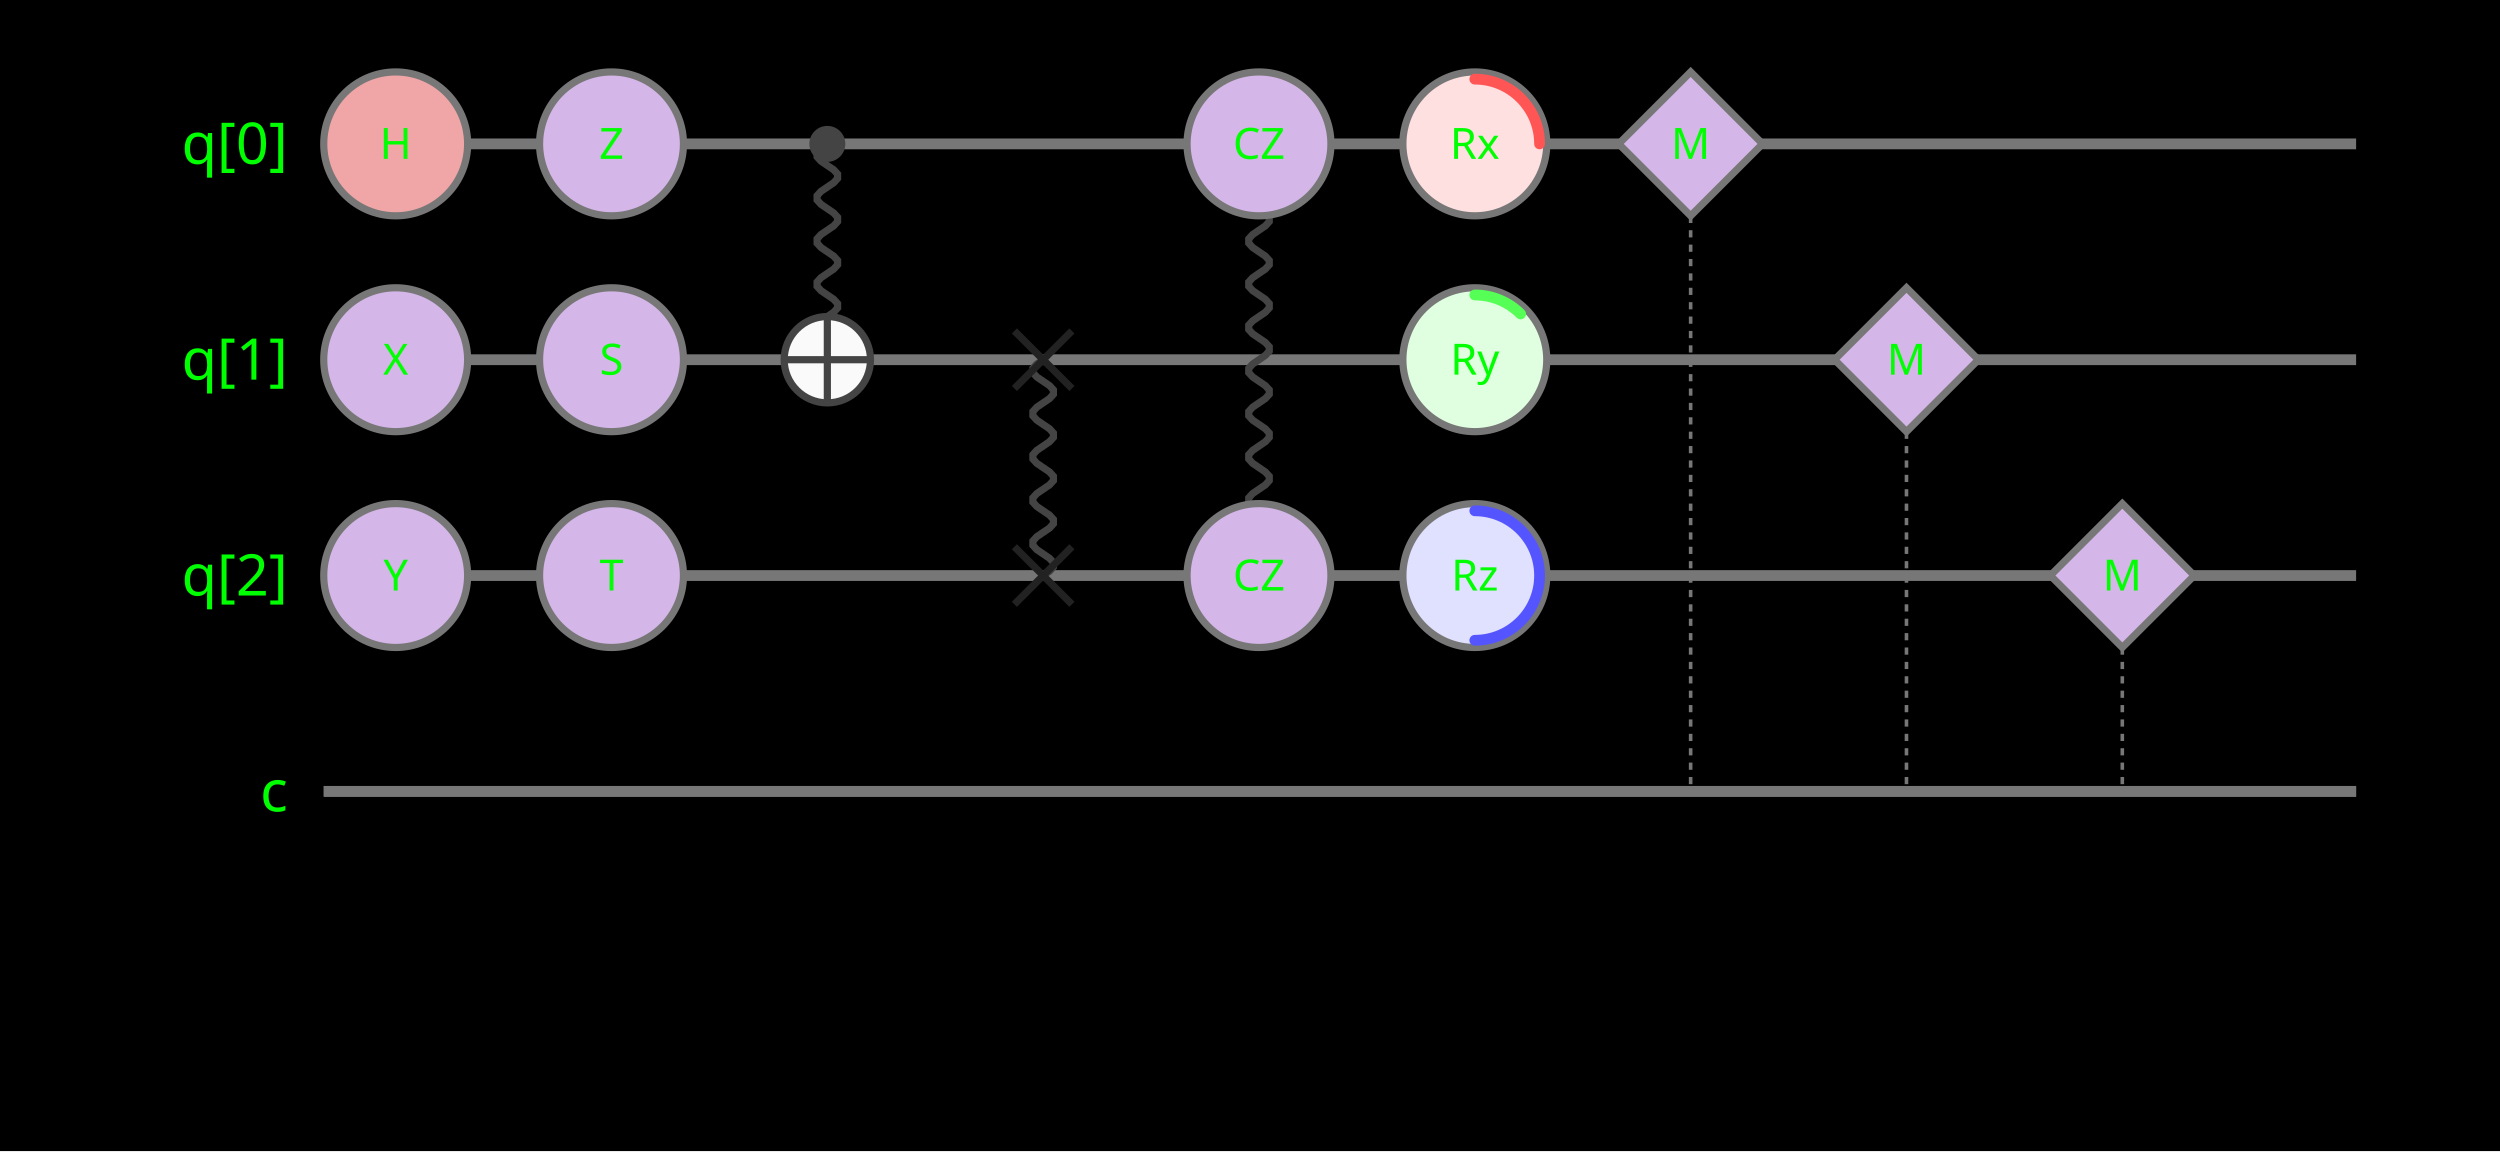
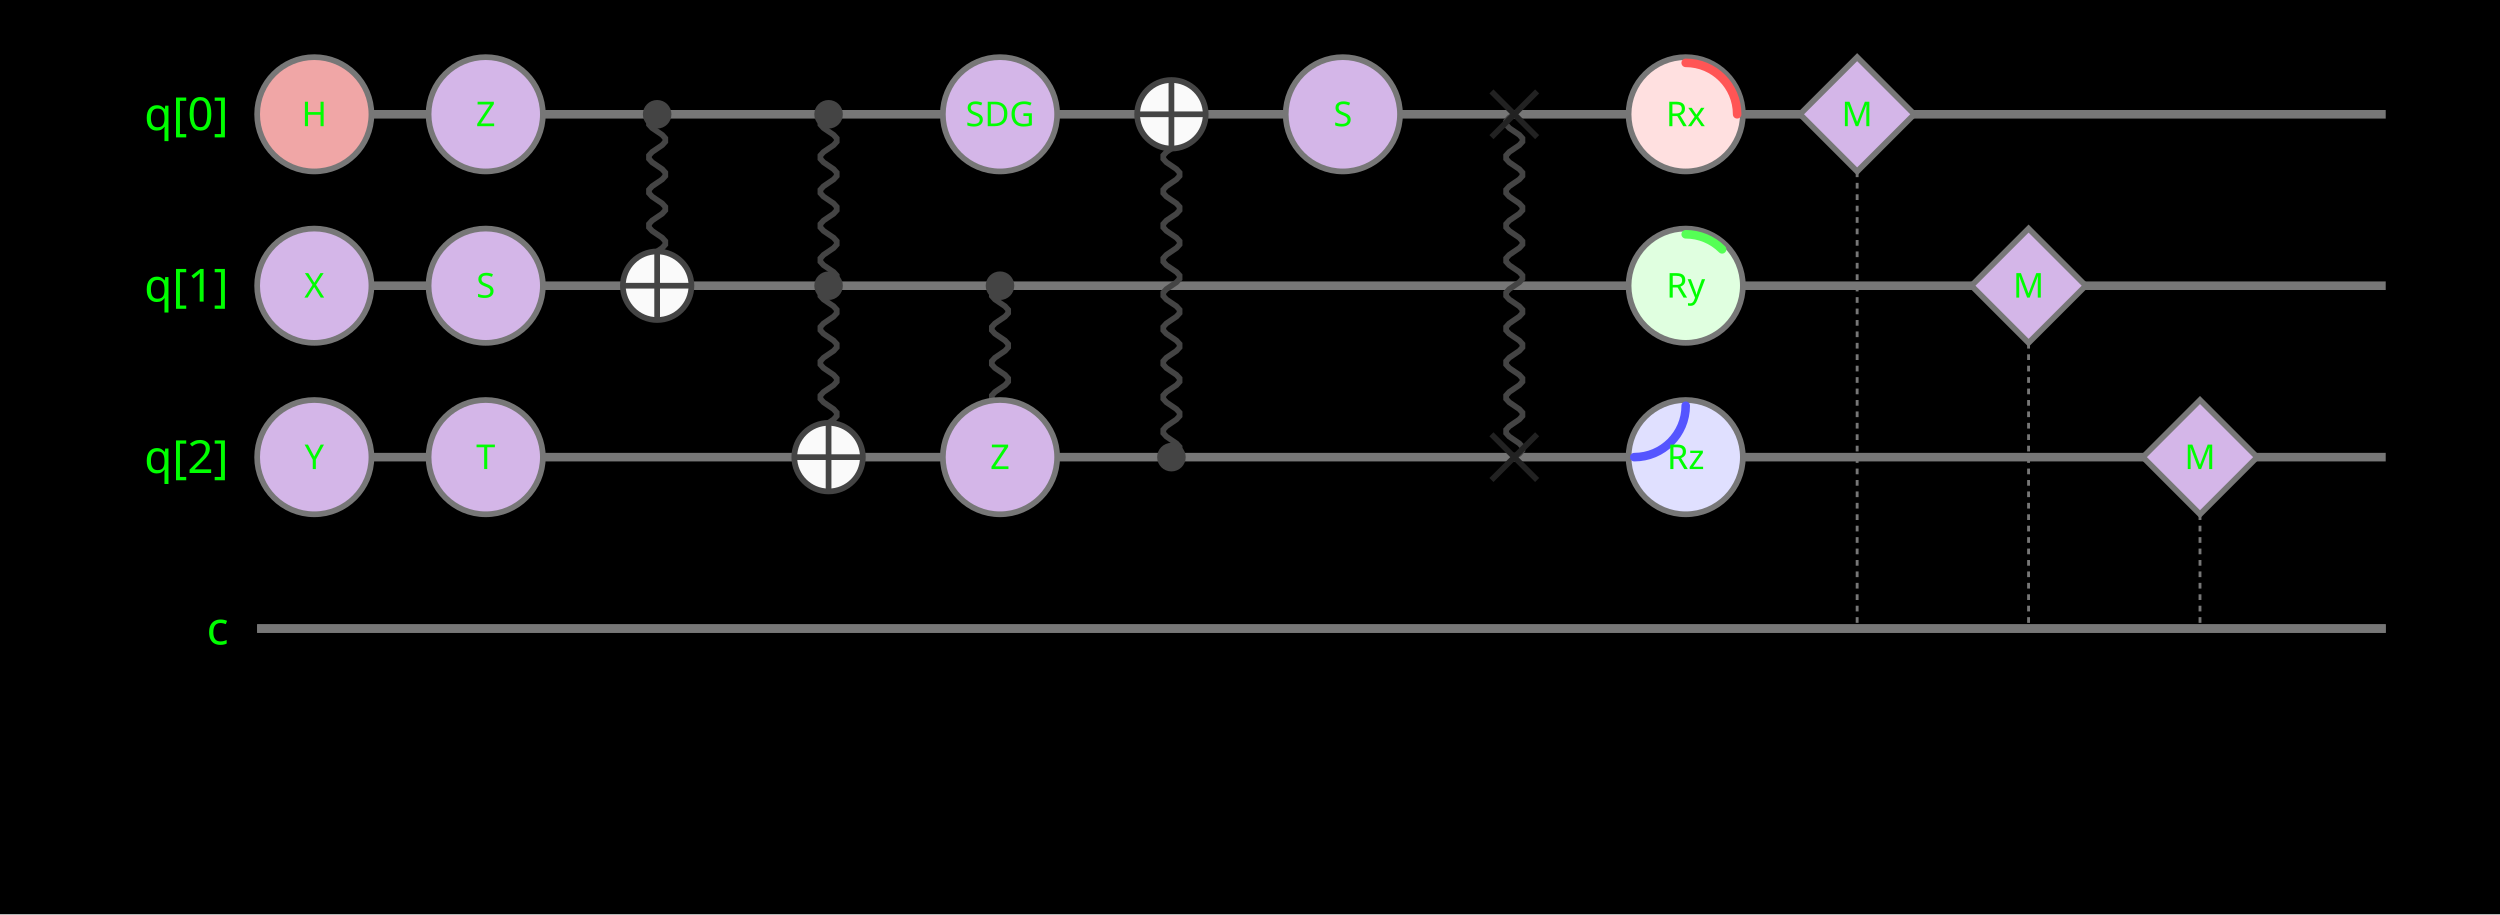
- <svg xmlns="http://www.w3.org/2000/svg" width="695.0" height="320" viewBox="0 0 695.0 320">
+ <svg xmlns="http://www.w3.org/2000/svg" width="875.0" height="320" viewBox="0 0 875.0 320">
  <rect width="100%" height="100%" fill="#000000" />
  <text x="80" y="220" fill="#00ff00" font-family="calibri" font-size="16" text-anchor="end" dominant-baseline="middle">c</text>
  <text x="80" y="40" fill="#00ff00" font-family="calibri" font-size="16" text-anchor="end" dominant-baseline="middle">q[0]</text>
  <text x="80" y="100" fill="#00ff00" font-family="calibri" font-size="16" text-anchor="end" dominant-baseline="middle">q[1]</text>
  <text x="80" y="160" fill="#00ff00" font-family="calibri" font-size="16" text-anchor="end" dominant-baseline="middle">q[2]</text>
-   <line x1="90" y1="40" x2="655.0" y2="40" stroke="#777777" stroke-width="3" stroke-dasharray="" />
-   <line x1="90" y1="100" x2="655.0" y2="100" stroke="#777777" stroke-width="3" stroke-dasharray="" />
-   <line x1="90" y1="160" x2="655.0" y2="160" stroke="#777777" stroke-width="3" stroke-dasharray="" />
-   <line x1="90" y1="220" x2="655.0" y2="220" stroke="#777777" stroke-width="3" stroke-dasharray="" />
-   <line x1="90" y1="220" x2="655.0" y2="220" stroke="#777777" stroke-width="3" stroke-dasharray="" />
+   <line x1="90" y1="40" x2="835.0" y2="40" stroke="#777777" stroke-width="3" stroke-dasharray="" />
+   <line x1="90" y1="100" x2="835.0" y2="100" stroke="#777777" stroke-width="3" stroke-dasharray="" />
+   <line x1="90" y1="160" x2="835.0" y2="160" stroke="#777777" stroke-width="3" stroke-dasharray="" />
+   <line x1="90" y1="220" x2="835.0" y2="220" stroke="#777777" stroke-width="3" stroke-dasharray="" />
+   <line x1="90" y1="220" x2="835.0" y2="220" stroke="#777777" stroke-width="3" stroke-dasharray="" />
  <path d="M 230.0 40.0 L 228.237 41.2 L 227.147 42.4 L 227.147 43.6 L 228.237 44.8 L 230.0 46.0 L 231.763 47.2 L 232.853 48.4 L 232.853 49.6 L 231.763 50.8 L 230.0 52.0 L 228.237 53.2 L 227.147 54.4 L 227.147 55.6 L 228.237 56.8 L 230.0 58.0 L 231.763 59.2 L 232.853 60.4 L 232.853 61.6 L 231.763 62.8 L 230.0 64.0 L 228.237 65.2 L 227.147 66.4 L 227.147 67.6 L 228.237 68.8 L 230.0 70.0 L 231.763 71.2 L 232.853 72.4 L 232.853 73.6 L 231.763 74.8 L 230.0 76.0 L 228.237 77.2 L 227.147 78.4 L 227.147 79.6 L 228.237 80.8 L 230.0 82.0 L 231.763 83.2 L 232.853 84.4 L 232.853 85.6 L 231.763 86.8 L 230.0 88.0 L 228.237 89.2 L 227.147 90.4 L 227.147 91.6 L 228.237 92.8 L 230.0 94.0 L 231.763 95.2 L 232.853 96.4 L 232.853 97.6 L 231.763 98.8 L 230 100.0" stroke="#444444" stroke-width="2" fill="none" stroke-dasharray="" />
-   <path d="M 290.0 100.0 L 288.237 101.2 L 287.147 102.4 L 287.147 103.6 L 288.237 104.8 L 290.0 106.0 L 291.763 107.2 L 292.853 108.4 L 292.853 109.6 L 291.763 110.8 L 290.0 112.0 L 288.237 113.2 L 287.147 114.4 L 287.147 115.6 L 288.237 116.8 L 290.0 118.0 L 291.763 119.2 L 292.853 120.4 L 292.853 121.6 L 291.763 122.8 L 290.0 124.0 L 288.237 125.2 L 287.147 126.4 L 287.147 127.6 L 288.237 128.8 L 290.0 130.0 L 291.763 131.2 L 292.853 132.4 L 292.853 133.6 L 291.763 134.8 L 290.0 136.0 L 288.237 137.2 L 287.147 138.4 L 287.147 139.6 L 288.237 140.8 L 290.0 142.0 L 291.763 143.2 L 292.853 144.4 L 292.853 145.6 L 291.763 146.8 L 290.0 148.0 L 288.237 149.2 L 287.147 150.4 L 287.147 151.6 L 288.237 152.8 L 290.0 154.0 L 291.763 155.2 L 292.853 156.4 L 292.853 157.6 L 291.763 158.8 L 290.0 160.0" stroke="#444444" stroke-width="2" fill="none" stroke-dasharray="" />
-   <path d="M 350.0 40.0 L 348.237 41.2 L 347.147 42.4 L 347.147 43.6 L 348.237 44.8 L 350.0 46.0 L 351.763 47.2 L 352.853 48.4 L 352.853 49.6 L 351.763 50.8 L 350.0 52.0 L 348.237 53.2 L 347.147 54.4 L 347.147 55.6 L 348.237 56.8 L 350.0 58.0 L 351.763 59.2 L 352.853 60.4 L 352.853 61.6 L 351.763 62.8 L 350.0 64.0 L 348.237 65.2 L 347.147 66.4 L 347.147 67.6 L 348.237 68.8 L 350.0 70.0 L 351.763 71.2 L 352.853 72.4 L 352.853 73.6 L 351.763 74.8 L 350.0 76.0 L 348.237 77.2 L 347.147 78.4 L 347.147 79.6 L 348.237 80.8 L 350.0 82.0 L 351.763 83.2 L 352.853 84.4 L 352.853 85.6 L 351.763 86.8 L 350.0 88.0 L 348.237 89.2 L 347.147 90.4 L 347.147 91.6 L 348.237 92.8 L 350.0 94.0 L 351.763 95.2 L 352.853 96.4 L 352.853 97.6 L 351.763 98.8 L 350.0 100.0 L 348.237 101.2 L 347.147 102.4 L 347.147 103.6 L 348.237 104.8 L 350.0 106.0 L 351.763 107.2 L 352.853 108.4 L 352.853 109.6 L 351.763 110.8 L 350.0 112.0 L 348.237 113.2 L 347.147 114.4 L 347.147 115.6 L 348.237 116.8 L 350.0 118.0 L 351.763 119.2 L 352.853 120.4 L 352.853 121.6 L 351.763 122.8 L 350.0 124.0 L 348.237 125.2 L 347.147 126.4 L 347.147 127.6 L 348.237 128.8 L 350.0 130.0 L 351.763 131.2 L 352.853 132.4 L 352.853 133.6 L 351.763 134.8 L 350.0 136.0 L 348.237 137.2 L 347.147 138.4 L 347.147 139.6 L 348.237 140.8 L 350.0 142.0 L 351.763 143.2 L 352.853 144.4 L 352.853 145.6 L 351.763 146.8 L 350.0 148.0 L 348.237 149.2 L 347.147 150.4 L 347.147 151.6 L 348.237 152.8 L 350.0 154.0 L 351.763 155.2 L 352.853 156.4 L 352.853 157.6 L 351.763 158.8 L 350 160.0" stroke="#444444" stroke-width="2" fill="none" stroke-dasharray="" />
-   <line x1="470.0" y1="40" x2="470.0" y2="220" stroke="#777777" stroke-width="1" stroke-dasharray="2,2" />
-   <line x1="530.0" y1="100" x2="530.0" y2="220" stroke="#777777" stroke-width="1" stroke-dasharray="2,2" />
-   <line x1="590.0" y1="160" x2="590.0" y2="220" stroke="#777777" stroke-width="1" stroke-dasharray="2,2" />
+   <path d="M 290.0 40.0 L 288.237 41.2 L 287.147 42.4 L 287.147 43.6 L 288.237 44.8 L 290.0 46.0 L 291.763 47.2 L 292.853 48.4 L 292.853 49.6 L 291.763 50.8 L 290.0 52.0 L 288.237 53.2 L 287.147 54.4 L 287.147 55.6 L 288.237 56.8 L 290.0 58.0 L 291.763 59.2 L 292.853 60.4 L 292.853 61.6 L 291.763 62.8 L 290.0 64.0 L 288.237 65.2 L 287.147 66.4 L 287.147 67.6 L 288.237 68.8 L 290.0 70.0 L 291.763 71.2 L 292.853 72.4 L 292.853 73.6 L 291.763 74.8 L 290.0 76.0 L 288.237 77.2 L 287.147 78.4 L 287.147 79.6 L 288.237 80.8 L 290.0 82.0 L 291.763 83.2 L 292.853 84.4 L 292.853 85.6 L 291.763 86.8 L 290.0 88.0 L 288.237 89.2 L 287.147 90.4 L 287.147 91.6 L 288.237 92.8 L 290.0 94.0 L 291.763 95.2 L 292.853 96.4 L 292.853 97.6 L 291.763 98.8 L 290.0 100.0 L 288.237 101.2 L 287.147 102.4 L 287.147 103.6 L 288.237 104.8 L 290.0 106.0 L 291.763 107.2 L 292.853 108.4 L 292.853 109.6 L 291.763 110.8 L 290.0 112.0 L 288.237 113.2 L 287.147 114.4 L 287.147 115.6 L 288.237 116.8 L 290.0 118.0 L 291.763 119.2 L 292.853 120.4 L 292.853 121.6 L 291.763 122.8 L 290.0 124.0 L 288.237 125.2 L 287.147 126.4 L 287.147 127.6 L 288.237 128.8 L 290.0 130.0 L 291.763 131.2 L 292.853 132.4 L 292.853 133.6 L 291.763 134.8 L 290.0 136.0 L 288.237 137.2 L 287.147 138.4 L 287.147 139.6 L 288.237 140.8 L 290.0 142.0 L 291.763 143.2 L 292.853 144.4 L 292.853 145.6 L 291.763 146.8 L 290.0 148.0 L 288.237 149.2 L 287.147 150.4 L 287.147 151.6 L 288.237 152.8 L 290.0 154.0 L 291.763 155.2 L 292.853 156.4 L 292.853 157.6 L 291.763 158.8 L 290 160.0" stroke="#444444" stroke-width="2" fill="none" stroke-dasharray="" />
+   <path d="M 350.0 100.0 L 348.237 101.2 L 347.147 102.4 L 347.147 103.6 L 348.237 104.8 L 350.0 106.0 L 351.763 107.2 L 352.853 108.4 L 352.853 109.6 L 351.763 110.8 L 350.0 112.0 L 348.237 113.2 L 347.147 114.4 L 347.147 115.6 L 348.237 116.8 L 350.0 118.0 L 351.763 119.2 L 352.853 120.4 L 352.853 121.6 L 351.763 122.8 L 350.0 124.0 L 348.237 125.2 L 347.147 126.4 L 347.147 127.6 L 348.237 128.8 L 350.0 130.0 L 351.763 131.2 L 352.853 132.4 L 352.853 133.6 L 351.763 134.8 L 350.0 136.0 L 348.237 137.2 L 347.147 138.4 L 347.147 139.6 L 348.237 140.8 L 350.0 142.0 L 351.763 143.2 L 352.853 144.4 L 352.853 145.6 L 351.763 146.8 L 350.0 148.0 L 348.237 149.2 L 347.147 150.4 L 347.147 151.6 L 348.237 152.8 L 350.0 154.0 L 351.763 155.2 L 352.853 156.4 L 352.853 157.6 L 351.763 158.8 L 350.0 160.0" stroke="#444444" stroke-width="2" fill="none" stroke-dasharray="" />
+   <path d="M 410.0 40.0 L 408.237 41.2 L 407.147 42.4 L 407.147 43.6 L 408.237 44.8 L 410.0 46.0 L 411.763 47.2 L 412.853 48.4 L 412.853 49.6 L 411.763 50.8 L 410.0 52.0 L 408.237 53.2 L 407.147 54.4 L 407.147 55.6 L 408.237 56.8 L 410.0 58.0 L 411.763 59.2 L 412.853 60.4 L 412.853 61.6 L 411.763 62.8 L 410.0 64.0 L 408.237 65.2 L 407.147 66.4 L 407.147 67.6 L 408.237 68.8 L 410.0 70.0 L 411.763 71.2 L 412.853 72.4 L 412.853 73.6 L 411.763 74.8 L 410.0 76.0 L 408.237 77.2 L 407.147 78.4 L 407.147 79.6 L 408.237 80.8 L 410.0 82.0 L 411.763 83.2 L 412.853 84.4 L 412.853 85.6 L 411.763 86.8 L 410.0 88.0 L 408.237 89.2 L 407.147 90.4 L 407.147 91.6 L 408.237 92.8 L 410.0 94.0 L 411.763 95.2 L 412.853 96.4 L 412.853 97.6 L 411.763 98.8 L 410.0 100.0 L 408.237 101.2 L 407.147 102.4 L 407.147 103.6 L 408.237 104.8 L 410.0 106.0 L 411.763 107.2 L 412.853 108.4 L 412.853 109.6 L 411.763 110.8 L 410.0 112.0 L 408.237 113.2 L 407.147 114.4 L 407.147 115.6 L 408.237 116.8 L 410.0 118.0 L 411.763 119.2 L 412.853 120.4 L 412.853 121.6 L 411.763 122.8 L 410.0 124.0 L 408.237 125.2 L 407.147 126.4 L 407.147 127.6 L 408.237 128.8 L 410.0 130.0 L 411.763 131.2 L 412.853 132.4 L 412.853 133.6 L 411.763 134.8 L 410.0 136.0 L 408.237 137.2 L 407.147 138.4 L 407.147 139.6 L 408.237 140.8 L 410.0 142.0 L 411.763 143.2 L 412.853 144.4 L 412.853 145.6 L 411.763 146.8 L 410.0 148.0 L 408.237 149.2 L 407.147 150.4 L 407.147 151.6 L 408.237 152.8 L 410.0 154.0 L 411.763 155.2 L 412.853 156.4 L 412.853 157.6 L 411.763 158.8 L 410 160.0" stroke="#444444" stroke-width="2" fill="none" stroke-dasharray="" />
+   <path d="M 530.0 40.0 L 528.237 41.2 L 527.147 42.4 L 527.147 43.6 L 528.237 44.8 L 530.0 46.0 L 531.763 47.2 L 532.853 48.4 L 532.853 49.6 L 531.763 50.8 L 530.0 52.0 L 528.237 53.2 L 527.147 54.4 L 527.147 55.6 L 528.237 56.8 L 530.0 58.0 L 531.763 59.2 L 532.853 60.4 L 532.853 61.6 L 531.763 62.8 L 530.0 64.0 L 528.237 65.2 L 527.147 66.4 L 527.147 67.6 L 528.237 68.8 L 530.0 70.0 L 531.763 71.2 L 532.853 72.4 L 532.853 73.6 L 531.763 74.8 L 530.0 76.0 L 528.237 77.2 L 527.147 78.4 L 527.147 79.6 L 528.237 80.8 L 530.0 82.0 L 531.763 83.2 L 532.853 84.4 L 532.853 85.6 L 531.763 86.8 L 530.0 88.0 L 528.237 89.2 L 527.147 90.4 L 527.147 91.6 L 528.237 92.8 L 530.0 94.0 L 531.763 95.2 L 532.853 96.4 L 532.853 97.6 L 531.763 98.8 L 530.0 100.0 L 528.237 101.2 L 527.147 102.4 L 527.147 103.6 L 528.237 104.8 L 530.0 106.0 L 531.763 107.2 L 532.853 108.4 L 532.853 109.6 L 531.763 110.8 L 530.0 112.0 L 528.237 113.2 L 527.147 114.4 L 527.147 115.6 L 528.237 116.8 L 530.0 118.0 L 531.763 119.2 L 532.853 120.4 L 532.853 121.6 L 531.763 122.8 L 530.0 124.0 L 528.237 125.2 L 527.147 126.4 L 527.147 127.6 L 528.237 128.8 L 530.0 130.0 L 531.763 131.2 L 532.853 132.4 L 532.853 133.6 L 531.763 134.8 L 530.0 136.0 L 528.237 137.2 L 527.147 138.4 L 527.147 139.6 L 528.237 140.8 L 530.0 142.0 L 531.763 143.2 L 532.853 144.4 L 532.853 145.6 L 531.763 146.8 L 530.0 148.0 L 528.237 149.2 L 527.147 150.4 L 527.147 151.6 L 528.237 152.8 L 530.0 154.0 L 531.763 155.2 L 532.853 156.4 L 532.853 157.6 L 531.763 158.8 L 530.0 160.0" stroke="#444444" stroke-width="2" fill="none" stroke-dasharray="" />
+   <line x1="650.0" y1="40" x2="650.0" y2="220" stroke="#777777" stroke-width="1" stroke-dasharray="2,2" />
+   <line x1="710.0" y1="100" x2="710.0" y2="220" stroke="#777777" stroke-width="1" stroke-dasharray="2,2" />
+   <line x1="770.0" y1="160" x2="770.0" y2="220" stroke="#777777" stroke-width="1" stroke-dasharray="2,2" />
  <circle cx="110.0" cy="40" r="20" fill="#f0a6a6" stroke="#777777" stroke-width="2" />
  <text x="110.0" y="40" fill="#00ff00" font-family="sans-serif" font-size="12" text-anchor="middle" dominant-baseline="middle">H</text>
  <circle cx="110.0" cy="100" r="20" fill="#d4b6e8" stroke="#777777" stroke-width="2" />
  <text x="110.0" y="100" fill="#00ff00" font-family="sans-serif" font-size="12" text-anchor="middle" dominant-baseline="middle">X</text>
  <circle cx="110.0" cy="160" r="20" fill="#d4b6e8" stroke="#777777" stroke-width="2" />
  <text x="110.0" y="160" fill="#00ff00" font-family="sans-serif" font-size="12" text-anchor="middle" dominant-baseline="middle">Y</text>
  <circle cx="170.0" cy="40" r="20" fill="#d4b6e8" stroke="#777777" stroke-width="2" />
  <text x="170.0" y="40" fill="#00ff00" font-family="sans-serif" font-size="12" text-anchor="middle" dominant-baseline="middle">Z</text>
  <circle cx="170.0" cy="100" r="20" fill="#d4b6e8" stroke="#777777" stroke-width="2" />
  <text x="170.0" y="100" fill="#00ff00" font-family="sans-serif" font-size="12" text-anchor="middle" dominant-baseline="middle">S</text>
  <circle cx="170.0" cy="160" r="20" fill="#d4b6e8" stroke="#777777" stroke-width="2" />
  <text x="170.0" y="160" fill="#00ff00" font-family="sans-serif" font-size="12" text-anchor="middle" dominant-baseline="middle">T</text>
  <circle cx="230.0" cy="40" r="5" fill="#444444" stroke="none" stroke-width="1" />
  <circle cx="230.0" cy="100" r="12" fill="#fafafa" stroke="#444444" stroke-width="2" />
  <line x1="218.0" y1="100" x2="242.0" y2="100" stroke="#444444" stroke-width="2" />
  <line x1="230.0" y1="88" x2="230.0" y2="112" stroke="#444444" stroke-width="2" />
-   <line x1="282.0" y1="92" x2="298.0" y2="108" stroke="#222222" stroke-width="2" stroke-dasharray="" />
-   <line x1="282.0" y1="108" x2="298.0" y2="92" stroke="#222222" stroke-width="2" stroke-dasharray="" />
-   <line x1="282.0" y1="152" x2="298.0" y2="168" stroke="#222222" stroke-width="2" stroke-dasharray="" />
-   <line x1="282.0" y1="168" x2="298.0" y2="152" stroke="#222222" stroke-width="2" stroke-dasharray="" />
+   <circle cx="290.0" cy="40" r="5" fill="#444444" stroke="none" stroke-width="1" />
+   <circle cx="290.0" cy="100" r="5" fill="#444444" stroke="none" stroke-width="1" />
+   <circle cx="290.0" cy="160" r="12" fill="#fafafa" stroke="#444444" stroke-width="2" />
+   <line x1="278.0" y1="160" x2="302.0" y2="160" stroke="#444444" stroke-width="2" />
+   <line x1="290.0" y1="148" x2="290.0" y2="172" stroke="#444444" stroke-width="2" />
+   <circle cx="350.0" cy="100" r="5" fill="#444444" stroke="none" stroke-width="1" />
+   <circle cx="350.0" cy="160" r="20" fill="#d4b6e8" stroke="#777777" stroke-width="2" />
+   <text x="350.0" y="160" fill="#00ff00" font-family="sans-serif" font-size="12" text-anchor="middle" dominant-baseline="middle">Z</text>
  <circle cx="350.0" cy="40" r="20" fill="#d4b6e8" stroke="#777777" stroke-width="2" />
-   <text x="350.0" y="40" fill="#00ff00" font-family="sans-serif" font-size="12" text-anchor="middle" dominant-baseline="middle">CZ</text>
-   <circle cx="350.0" cy="160" r="20" fill="#d4b6e8" stroke="#777777" stroke-width="2" />
-   <text x="350.0" y="160" fill="#00ff00" font-family="sans-serif" font-size="12" text-anchor="middle" dominant-baseline="middle">CZ</text>
-   <circle cx="410.0" cy="40" r="20" fill="#ffe0e0" stroke="#777777" stroke-width="2" />
-   <path d="M 410.0 22.0 A 18 18 0 0 1 428.0 40.0" fill="none" stroke="#ff5555" stroke-width="3" stroke-linecap="round" />
-   <text x="410.0" y="40" fill="#00ff00" font-family="sans-serif" font-size="12" text-anchor="middle" dominant-baseline="middle">Rx</text>
-   <circle cx="410.0" cy="100" r="20" fill="#e0ffe0" stroke="#777777" stroke-width="2" />
-   <path d="M 410.0 82.0 A 18 18 0 0 1 422.728 87.272" fill="none" stroke="#55ff55" stroke-width="3" stroke-linecap="round" />
-   <text x="410.0" y="100" fill="#00ff00" font-family="sans-serif" font-size="12" text-anchor="middle" dominant-baseline="middle">Ry</text>
-   <circle cx="410.0" cy="160" r="20" fill="#e0e0ff" stroke="#777777" stroke-width="2" />
-   <path d="M 410.0 142.0 A 18 18 0 0 1 410.0 178.0" fill="none" stroke="#5555ff" stroke-width="3" stroke-linecap="round" />
-   <text x="410.0" y="160" fill="#00ff00" font-family="sans-serif" font-size="12" text-anchor="middle" dominant-baseline="middle">Rz</text>
-   <polygon points="470.0,20 490.0,40 470.0,60 450.0,40" fill="#d4b6e8" stroke="#777777" stroke-width="2" />
-   <text x="470.0" y="40" fill="#00ff00" font-family="sans-serif" font-size="12" text-anchor="middle" dominant-baseline="middle">M</text>
-   <polygon points="530.0,80 550.0,100 530.0,120 510.0,100" fill="#d4b6e8" stroke="#777777" stroke-width="2" />
-   <text x="530.0" y="100" fill="#00ff00" font-family="sans-serif" font-size="12" text-anchor="middle" dominant-baseline="middle">M</text>
-   <polygon points="590.0,140 610.0,160 590.0,180 570.0,160" fill="#d4b6e8" stroke="#777777" stroke-width="2" />
-   <text x="590.0" y="160" fill="#00ff00" font-family="sans-serif" font-size="12" text-anchor="middle" dominant-baseline="middle">M</text>
+   <text x="350.0" y="40" fill="#00ff00" font-family="sans-serif" font-size="12" text-anchor="middle" dominant-baseline="middle">SDG</text>
+   <circle cx="410.0" cy="160" r="5" fill="#444444" stroke="none" stroke-width="1" />
+   <circle cx="410.0" cy="40" r="12" fill="#fafafa" stroke="#444444" stroke-width="2" />
+   <line x1="398.0" y1="40" x2="422.0" y2="40" stroke="#444444" stroke-width="2" />
+   <line x1="410.0" y1="28" x2="410.0" y2="52" stroke="#444444" stroke-width="2" />
+   <circle cx="470.0" cy="40" r="20" fill="#d4b6e8" stroke="#777777" stroke-width="2" />
+   <text x="470.0" y="40" fill="#00ff00" font-family="sans-serif" font-size="12" text-anchor="middle" dominant-baseline="middle">S</text>
+   <line x1="522.0" y1="32" x2="538.0" y2="48" stroke="#222222" stroke-width="2" stroke-dasharray="" />
+   <line x1="522.0" y1="48" x2="538.0" y2="32" stroke="#222222" stroke-width="2" stroke-dasharray="" />
+   <line x1="522.0" y1="152" x2="538.0" y2="168" stroke="#222222" stroke-width="2" stroke-dasharray="" />
+   <line x1="522.0" y1="168" x2="538.0" y2="152" stroke="#222222" stroke-width="2" stroke-dasharray="" />
+   <circle cx="590.0" cy="40" r="20" fill="#ffe0e0" stroke="#777777" stroke-width="2" />
+   <path d="M 590.0 22.0 A 18 18 0 0 1 608.0 40.0" fill="none" stroke="#ff5555" stroke-width="3" stroke-linecap="round" />
+   <text x="590.0" y="40" fill="#00ff00" font-family="sans-serif" font-size="12" text-anchor="middle" dominant-baseline="middle">Rx</text>
+   <circle cx="590.0" cy="100" r="20" fill="#e0ffe0" stroke="#777777" stroke-width="2" />
+   <path d="M 590.0 82.0 A 18 18 0 0 1 602.728 87.272" fill="none" stroke="#55ff55" stroke-width="3" stroke-linecap="round" />
+   <text x="590.0" y="100" fill="#00ff00" font-family="sans-serif" font-size="12" text-anchor="middle" dominant-baseline="middle">Ry</text>
+   <circle cx="590.0" cy="160" r="20" fill="#e0e0ff" stroke="#777777" stroke-width="2" />
+   <path d="M 590.0 142.0 A 18 18 0 0 1 572.0 160.0" fill="none" stroke="#5555ff" stroke-width="3" stroke-linecap="round" />
+   <text x="590.0" y="160" fill="#00ff00" font-family="sans-serif" font-size="12" text-anchor="middle" dominant-baseline="middle">Rz</text>
+   <polygon points="650.0,20 670.0,40 650.0,60 630.0,40" fill="#d4b6e8" stroke="#777777" stroke-width="2" />
+   <text x="650.0" y="40" fill="#00ff00" font-family="sans-serif" font-size="12" text-anchor="middle" dominant-baseline="middle">M</text>
+   <polygon points="710.0,80 730.0,100 710.0,120 690.0,100" fill="#d4b6e8" stroke="#777777" stroke-width="2" />
+   <text x="710.0" y="100" fill="#00ff00" font-family="sans-serif" font-size="12" text-anchor="middle" dominant-baseline="middle">M</text>
+   <polygon points="770.0,140 790.0,160 770.0,180 750.0,160" fill="#d4b6e8" stroke="#777777" stroke-width="2" />
+   <text x="770.0" y="160" fill="#00ff00" font-family="sans-serif" font-size="12" text-anchor="middle" dominant-baseline="middle">M</text>
</svg>
